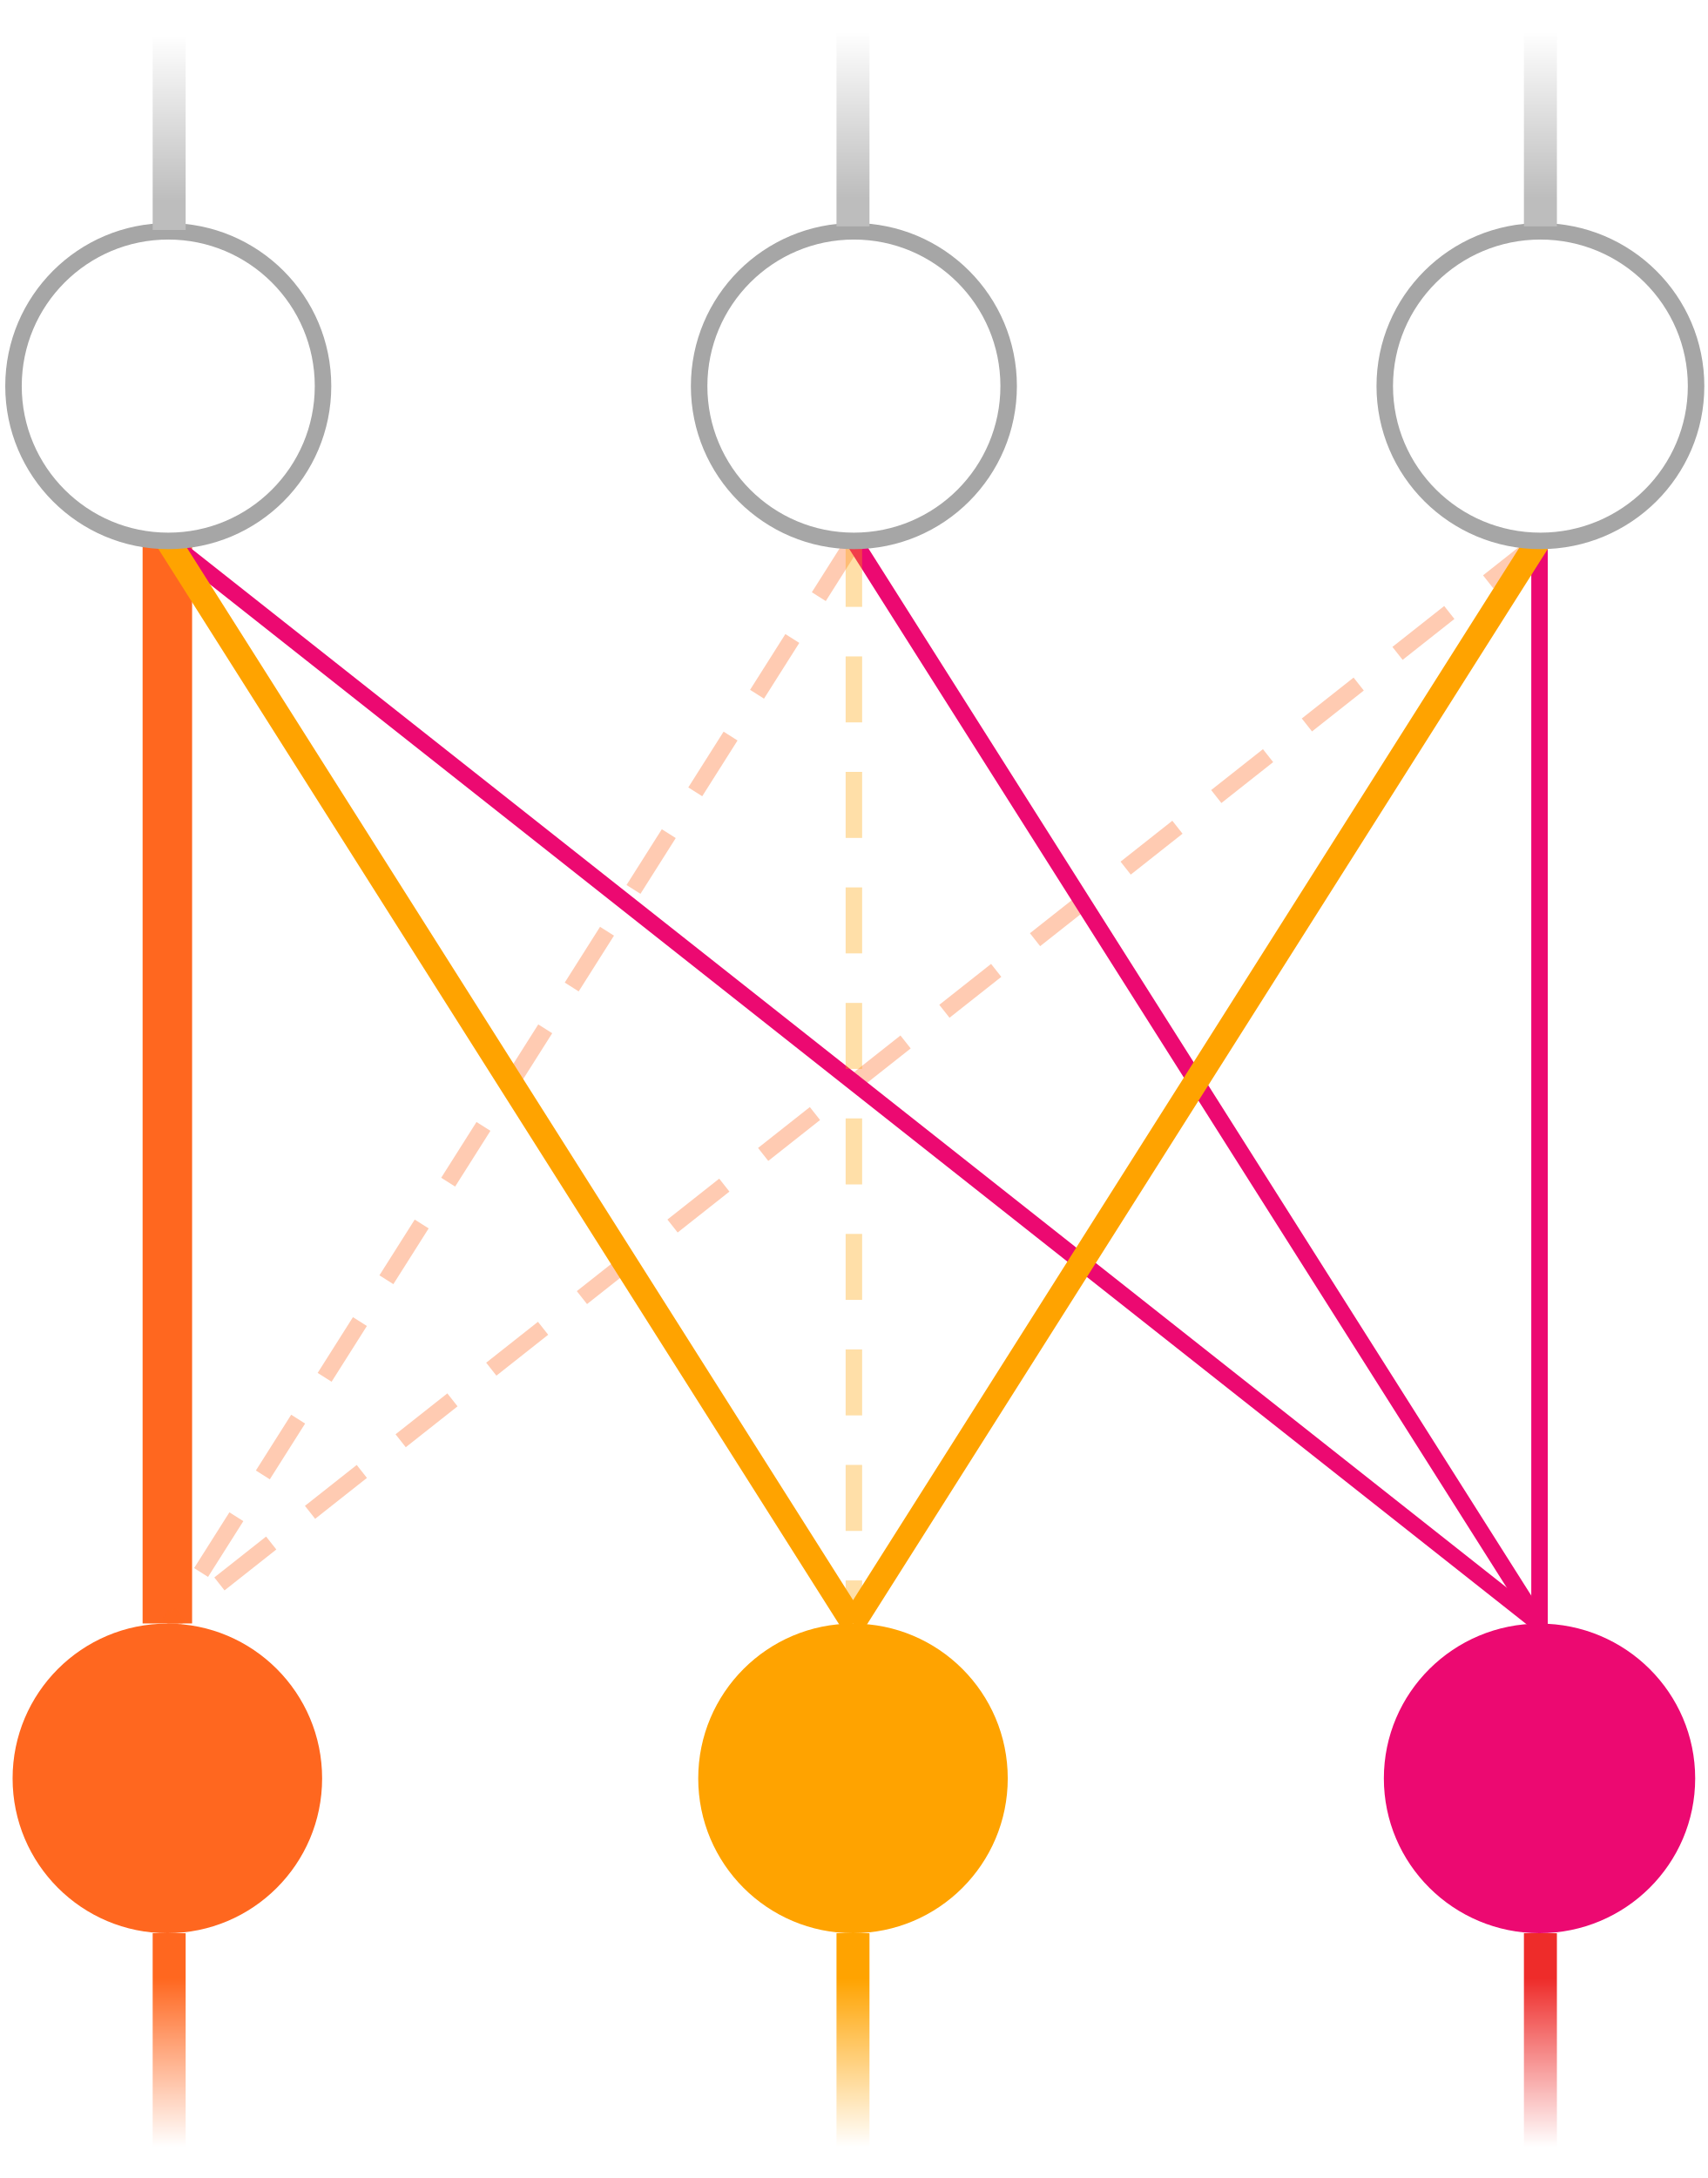
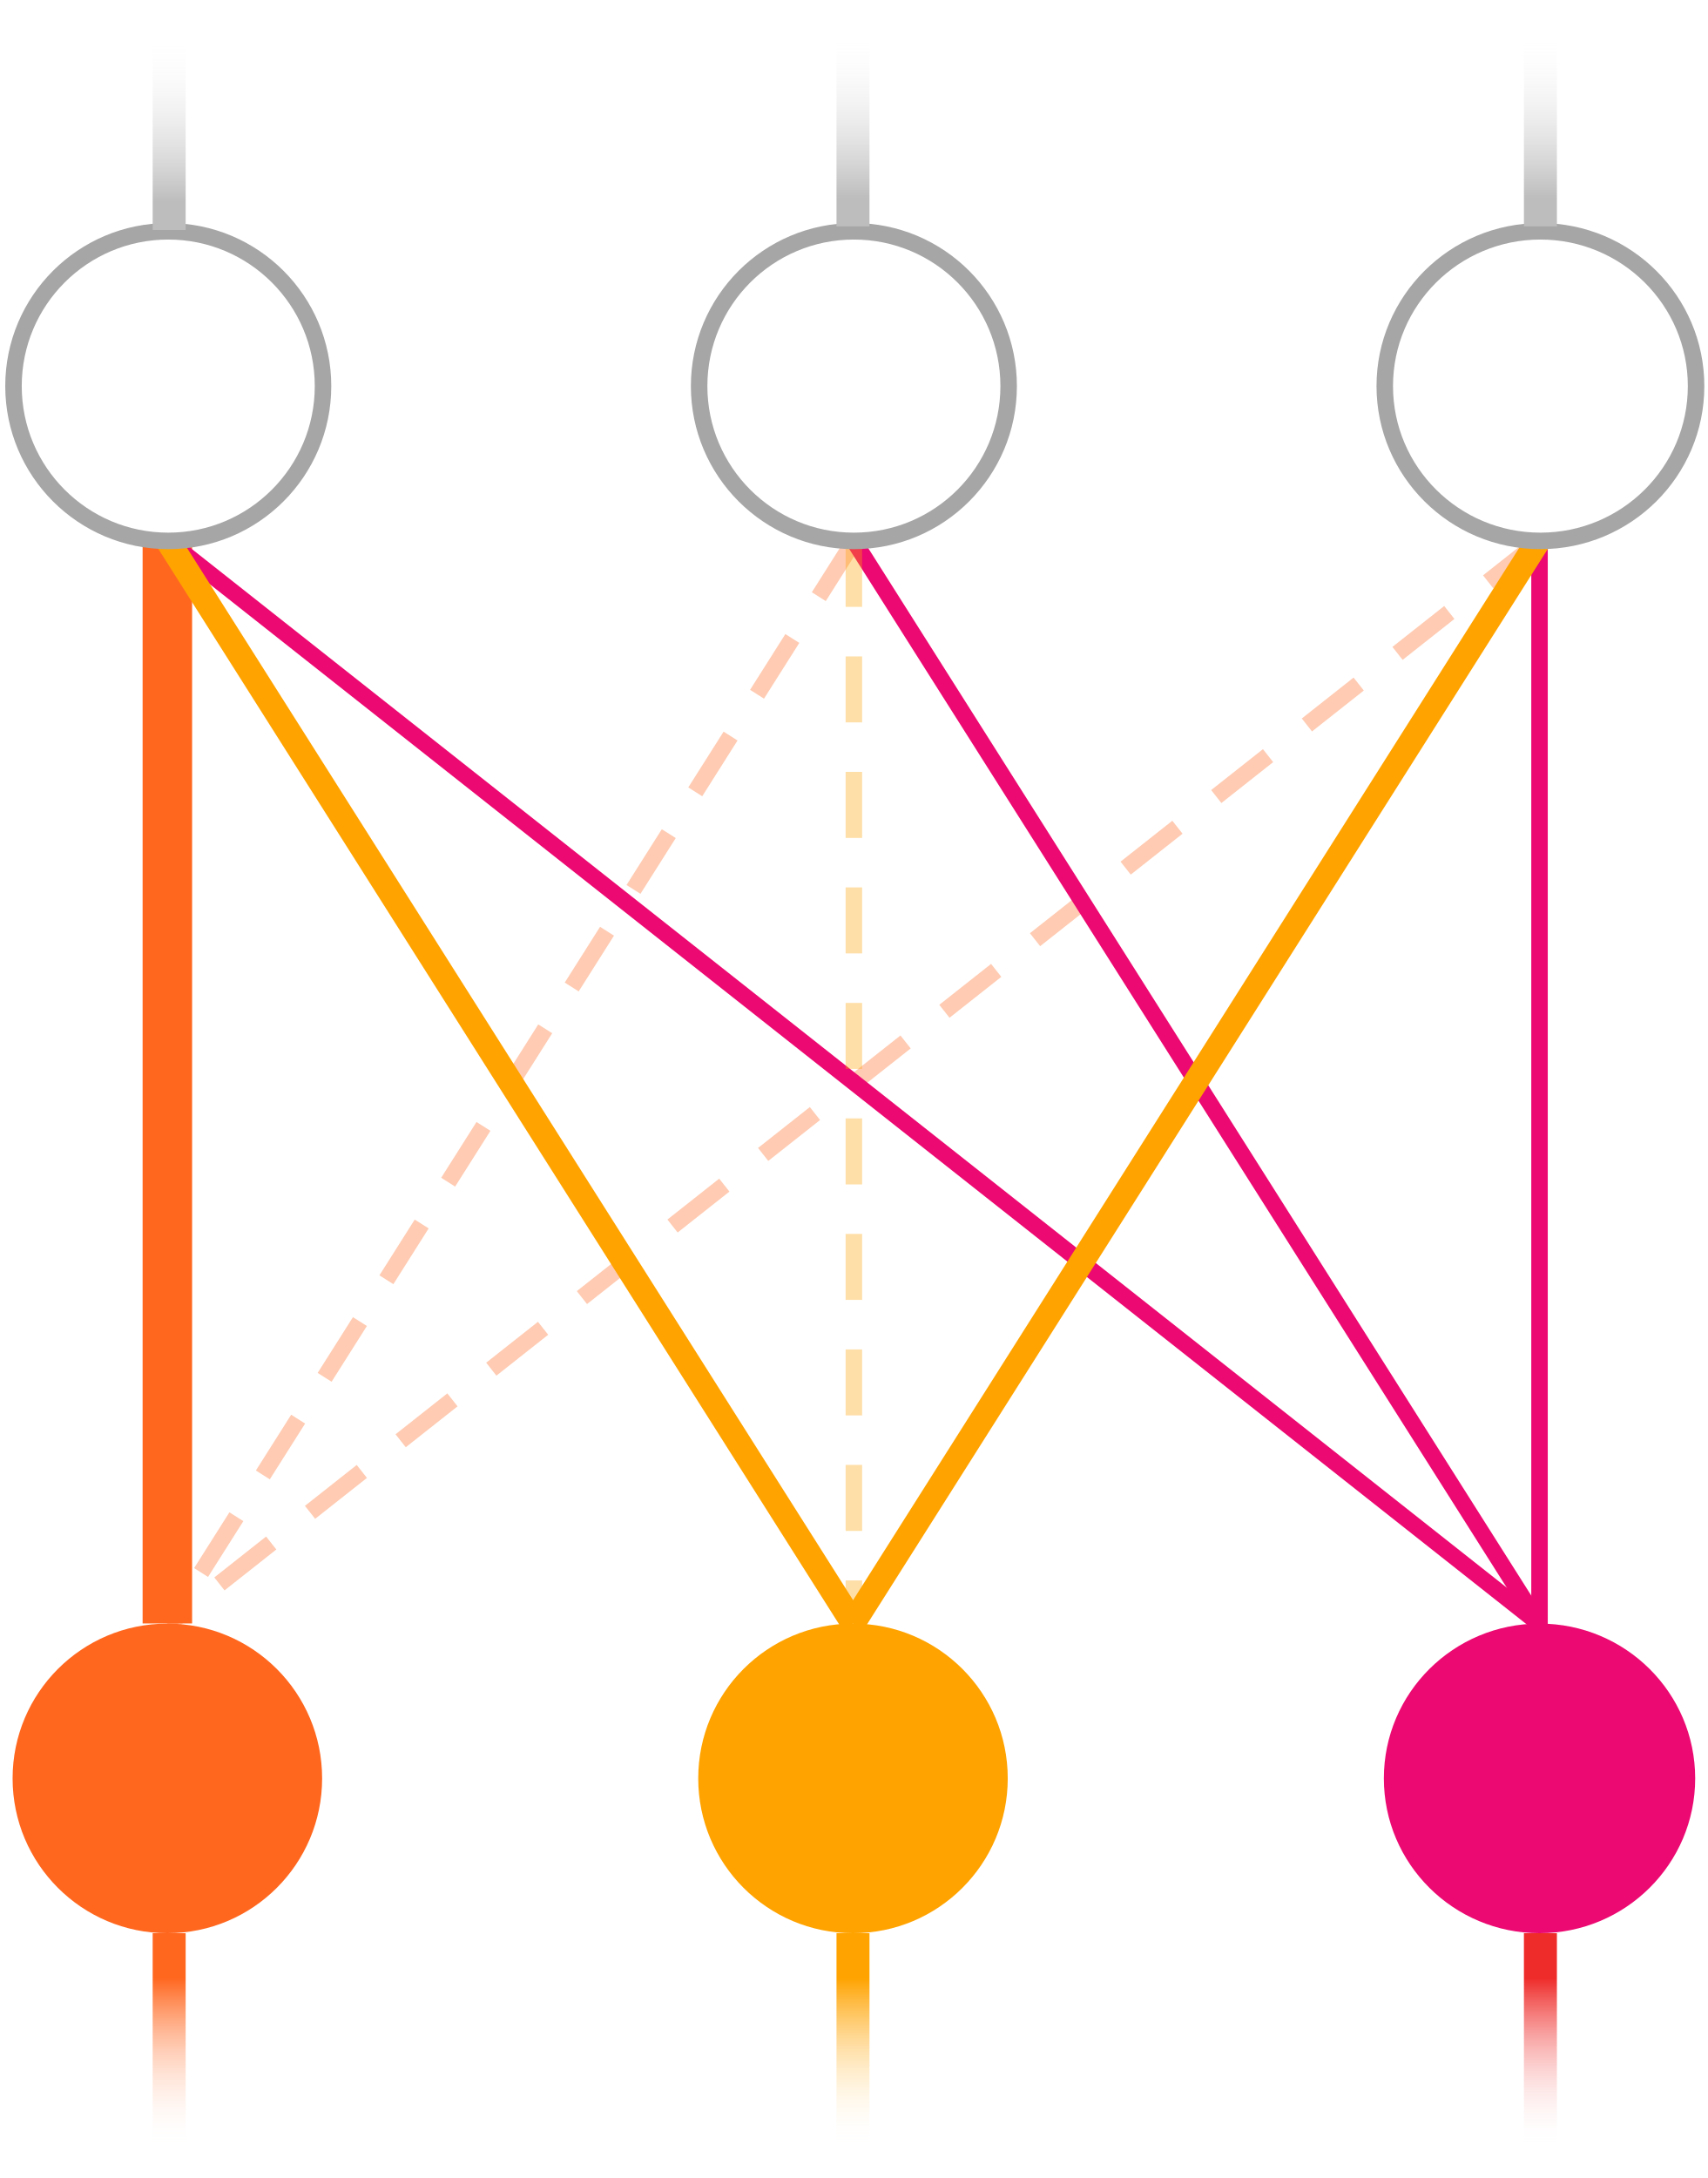
<svg xmlns="http://www.w3.org/2000/svg" width="949" height="1210" xml:space="preserve" overflow="hidden">
  <defs>
    <linearGradient x1="2973" y1="1292.93" x2="2973" y2="1161" gradientUnits="userSpaceOnUse" spreadMethod="reflect" id="stroke0">
-       <stop offset="0" stop-color="#FFFFFF" stop-opacity="1" />
-       <stop offset="0.1" stop-color="#FFFFFF" stop-opacity="1" />
+       <stop offset="0" stop-color="#FFFFFF" stop-opacity="0" />
+       <stop offset="0.1" stop-color="#FFFFFF" stop-opacity="0" />
      <stop offset="0.81" stop-color="#EE2C2A" stop-opacity="1" />
      <stop offset="1" stop-color="#EE2C2A" stop-opacity="1" />
    </linearGradient>
    <linearGradient x1="2591" y1="1292.93" x2="2591" y2="1161" gradientUnits="userSpaceOnUse" spreadMethod="reflect" id="stroke1">
-       <stop offset="0" stop-color="#FFFFFF" stop-opacity="1" />
-       <stop offset="0.1" stop-color="#FFFFFF" stop-opacity="1" />
+       <stop offset="0" stop-color="#FFFFFF" stop-opacity="0" />
+       <stop offset="0.1" stop-color="#FFFFFF" stop-opacity="0" />
      <stop offset="0.81" stop-color="#FFA300" stop-opacity="1" />
      <stop offset="1" stop-color="#FFA300" stop-opacity="1" />
    </linearGradient>
    <linearGradient x1="2211" y1="1292.93" x2="2211" y2="1161" gradientUnits="userSpaceOnUse" spreadMethod="reflect" id="stroke2">
-       <stop offset="0" stop-color="#FFFFFF" stop-opacity="1" />
-       <stop offset="0.1" stop-color="#FFFFFF" stop-opacity="1" />
+       <stop offset="0" stop-color="#FFFFFF" stop-opacity="0" />
+       <stop offset="0.1" stop-color="#FFFFFF" stop-opacity="0" />
      <stop offset="0.81" stop-color="#FF671F" stop-opacity="1" />
      <stop offset="1" stop-color="#FF671F" stop-opacity="1" />
    </linearGradient>
    <linearGradient x1="2211" y1="92" x2="2211" y2="223.927" gradientUnits="userSpaceOnUse" spreadMethod="reflect" id="stroke3">
-       <stop offset="0" stop-color="#FFFFFF" stop-opacity="1" />
-       <stop offset="0.11" stop-color="#FFFFFF" stop-opacity="1" />
+       <stop offset="0" stop-color="#FFFFFF" stop-opacity="0" />
+       <stop offset="0.11" stop-color="#FFFFFF" stop-opacity="0" />
      <stop offset="0.81" stop-color="#BDBDBD" stop-opacity="1" />
      <stop offset="1" stop-color="#BDBDBD" stop-opacity="1" />
    </linearGradient>
    <linearGradient x1="2591" y1="90" x2="2591" y2="221.926" gradientUnits="userSpaceOnUse" spreadMethod="reflect" id="stroke4">
-       <stop offset="0" stop-color="#FFFFFF" stop-opacity="1" />
-       <stop offset="0.11" stop-color="#FFFFFF" stop-opacity="1" />
+       <stop offset="0" stop-color="#FFFFFF" stop-opacity="0" />
+       <stop offset="0.11" stop-color="#FFFFFF" stop-opacity="0" />
      <stop offset="0.81" stop-color="#BDBDBD" stop-opacity="1" />
      <stop offset="1" stop-color="#BDBDBD" stop-opacity="1" />
    </linearGradient>
    <linearGradient x1="2973" y1="90" x2="2973" y2="221.926" gradientUnits="userSpaceOnUse" spreadMethod="reflect" id="stroke5">
-       <stop offset="0" stop-color="#FFFFFF" stop-opacity="1" />
-       <stop offset="0.11" stop-color="#FFFFFF" stop-opacity="1" />
+       <stop offset="0" stop-color="#FFFFFF" stop-opacity="0" />
+       <stop offset="0.11" stop-color="#FFFFFF" stop-opacity="0" />
      <stop offset="0.81" stop-color="#BDBDBD" stop-opacity="1" />
      <stop offset="1" stop-color="#BDBDBD" stop-opacity="1" />
    </linearGradient>
  </defs>
  <g transform="translate(-2117 -87)">
    <g>
      <path d="M2210 387 2210 988.903" stroke="#FF671F" stroke-width="27.5" stroke-linecap="butt" stroke-linejoin="round" stroke-miterlimit="10" stroke-opacity="1" fill="none" fill-rule="evenodd" />
      <path d="M0 0 381.115 601.902" stroke="#FF671F" stroke-width="9.167" stroke-linecap="butt" stroke-linejoin="round" stroke-miterlimit="10" stroke-dasharray="36.667 27.5" stroke-opacity="0.341" fill="none" fill-rule="evenodd" transform="matrix(-1 0 0 1 2591.62 387.5)" />
      <path d="M0 0 762.23 601.902" stroke="#FF671F" stroke-width="9.167" stroke-linecap="butt" stroke-linejoin="round" stroke-miterlimit="10" stroke-dasharray="36.667 27.5" stroke-opacity="0.341" fill="none" fill-rule="evenodd" transform="matrix(-1 0 0 1 2972.73 387.5)" />
      <path d="M2972.5 387.5 2972.5 989.402" stroke="#EC0971" stroke-width="9.167" stroke-linecap="butt" stroke-linejoin="round" stroke-miterlimit="10" stroke-opacity="1" fill="none" fill-rule="evenodd" />
      <path d="M2591.5 387.5 2972.61 989.402" stroke="#EC0971" stroke-width="9.167" stroke-linecap="butt" stroke-linejoin="round" stroke-miterlimit="10" stroke-opacity="1" fill="none" fill-rule="evenodd" />
      <path d="M2210.5 387.5 2972.73 989.402" stroke="#EC0971" stroke-width="9.167" stroke-linecap="butt" stroke-linejoin="round" stroke-miterlimit="10" stroke-opacity="1" fill="none" fill-rule="evenodd" />
      <path d="M2591.5 387.5 2591.5 989.402" stroke="#FFA300" stroke-width="9.167" stroke-linecap="butt" stroke-linejoin="round" stroke-miterlimit="10" stroke-dasharray="36.667 27.5" stroke-opacity="0.341" fill="none" fill-rule="evenodd" />
      <path d="M2210 387 2591.11 988.903" stroke="#FFA300" stroke-width="13.75" stroke-linecap="butt" stroke-linejoin="round" stroke-miterlimit="10" stroke-opacity="1" fill="none" fill-rule="evenodd" />
      <path d="M0 0 381.115 601.902" stroke="#FFA300" stroke-width="13.75" stroke-linecap="butt" stroke-linejoin="round" stroke-miterlimit="10" stroke-opacity="1" fill="none" fill-rule="evenodd" transform="matrix(-1 0 0 1 2972.11 387)" />
      <path d="M2505 1075C2505 1027.5 2543.5 989 2591 989 2638.5 989 2677 1027.5 2677 1075 2677 1122.5 2638.5 1161 2591 1161 2543.5 1161 2505 1122.5 2505 1075Z" fill="#FFA300" fill-rule="evenodd" fill-opacity="1" />
      <path d="M2886 1075C2886 1027.5 2924.73 989 2972.5 989 3020.27 989 3059 1027.5 3059 1075 3059 1122.5 3020.27 1161 2972.5 1161 2924.73 1161 2886 1122.5 2886 1075Z" fill="#EC0971" fill-rule="evenodd" fill-opacity="1" />
      <path d="M2124 1075C2124 1027.5 2162.5 989 2210 989 2257.5 989 2296 1027.5 2296 1075 2296 1122.5 2257.5 1161 2210 1161 2162.5 1161 2124 1122.5 2124 1075Z" fill="#FF671F" fill-rule="evenodd" fill-opacity="1" />
      <path d="M2505.5 301.5C2505.5 254.004 2544 215.5 2591.5 215.5 2639 215.5 2677.5 254.004 2677.5 301.5 2677.5 348.996 2639 387.5 2591.5 387.5 2544 387.5 2505.5 348.996 2505.5 301.5Z" stroke="#A6A6A6" stroke-width="9.167" stroke-linecap="butt" stroke-linejoin="round" stroke-miterlimit="10" stroke-opacity="1" fill="none" fill-rule="evenodd" />
      <path d="M2886.5 301.5C2886.5 254.004 2925.23 215.5 2973 215.5 3020.77 215.5 3059.5 254.004 3059.5 301.5 3059.5 348.996 3020.77 387.5 2973 387.5 2925.23 387.5 2886.5 348.996 2886.5 301.5Z" stroke="#A6A6A6" stroke-width="9.167" stroke-linecap="butt" stroke-linejoin="round" stroke-miterlimit="10" stroke-opacity="1" fill="none" fill-rule="evenodd" />
      <path d="M2124.5 301.5C2124.5 254.004 2163 215.5 2210.5 215.5 2258 215.5 2296.5 254.004 2296.5 301.5 2296.5 348.996 2258 387.5 2210.5 387.5 2163 387.5 2124.5 348.996 2124.5 301.5Z" stroke="#A6A6A6" stroke-width="9.167" stroke-linecap="butt" stroke-linejoin="round" stroke-miterlimit="10" stroke-opacity="1" fill="none" fill-rule="evenodd" />
      <path d="M2973 1161 2973 1283.76" stroke="url(#stroke0)" stroke-width="18.333" stroke-linecap="butt" stroke-linejoin="round" stroke-miterlimit="10" fill="none" fill-rule="evenodd" />
      <path d="M2591 1161 2591 1283.76" stroke="url(#stroke1)" stroke-width="18.333" stroke-linecap="butt" stroke-linejoin="round" stroke-miterlimit="10" fill="none" fill-rule="evenodd" />
      <path d="M2211 1161 2211 1283.76" stroke="url(#stroke2)" stroke-width="18.333" stroke-linecap="butt" stroke-linejoin="round" stroke-miterlimit="10" fill="none" fill-rule="evenodd" />
      <path d="M2211 92 2211 214.76" stroke="url(#stroke3)" stroke-width="18.333" stroke-linecap="butt" stroke-linejoin="round" stroke-miterlimit="10" fill="none" fill-rule="evenodd" />
      <path d="M2591 90 2591 212.76" stroke="url(#stroke4)" stroke-width="18.333" stroke-linecap="butt" stroke-linejoin="round" stroke-miterlimit="10" fill="none" fill-rule="evenodd" />
      <path d="M2973 90 2973 212.76" stroke="url(#stroke5)" stroke-width="18.333" stroke-linecap="butt" stroke-linejoin="round" stroke-miterlimit="10" fill="none" fill-rule="evenodd" />
    </g>
  </g>
</svg>
